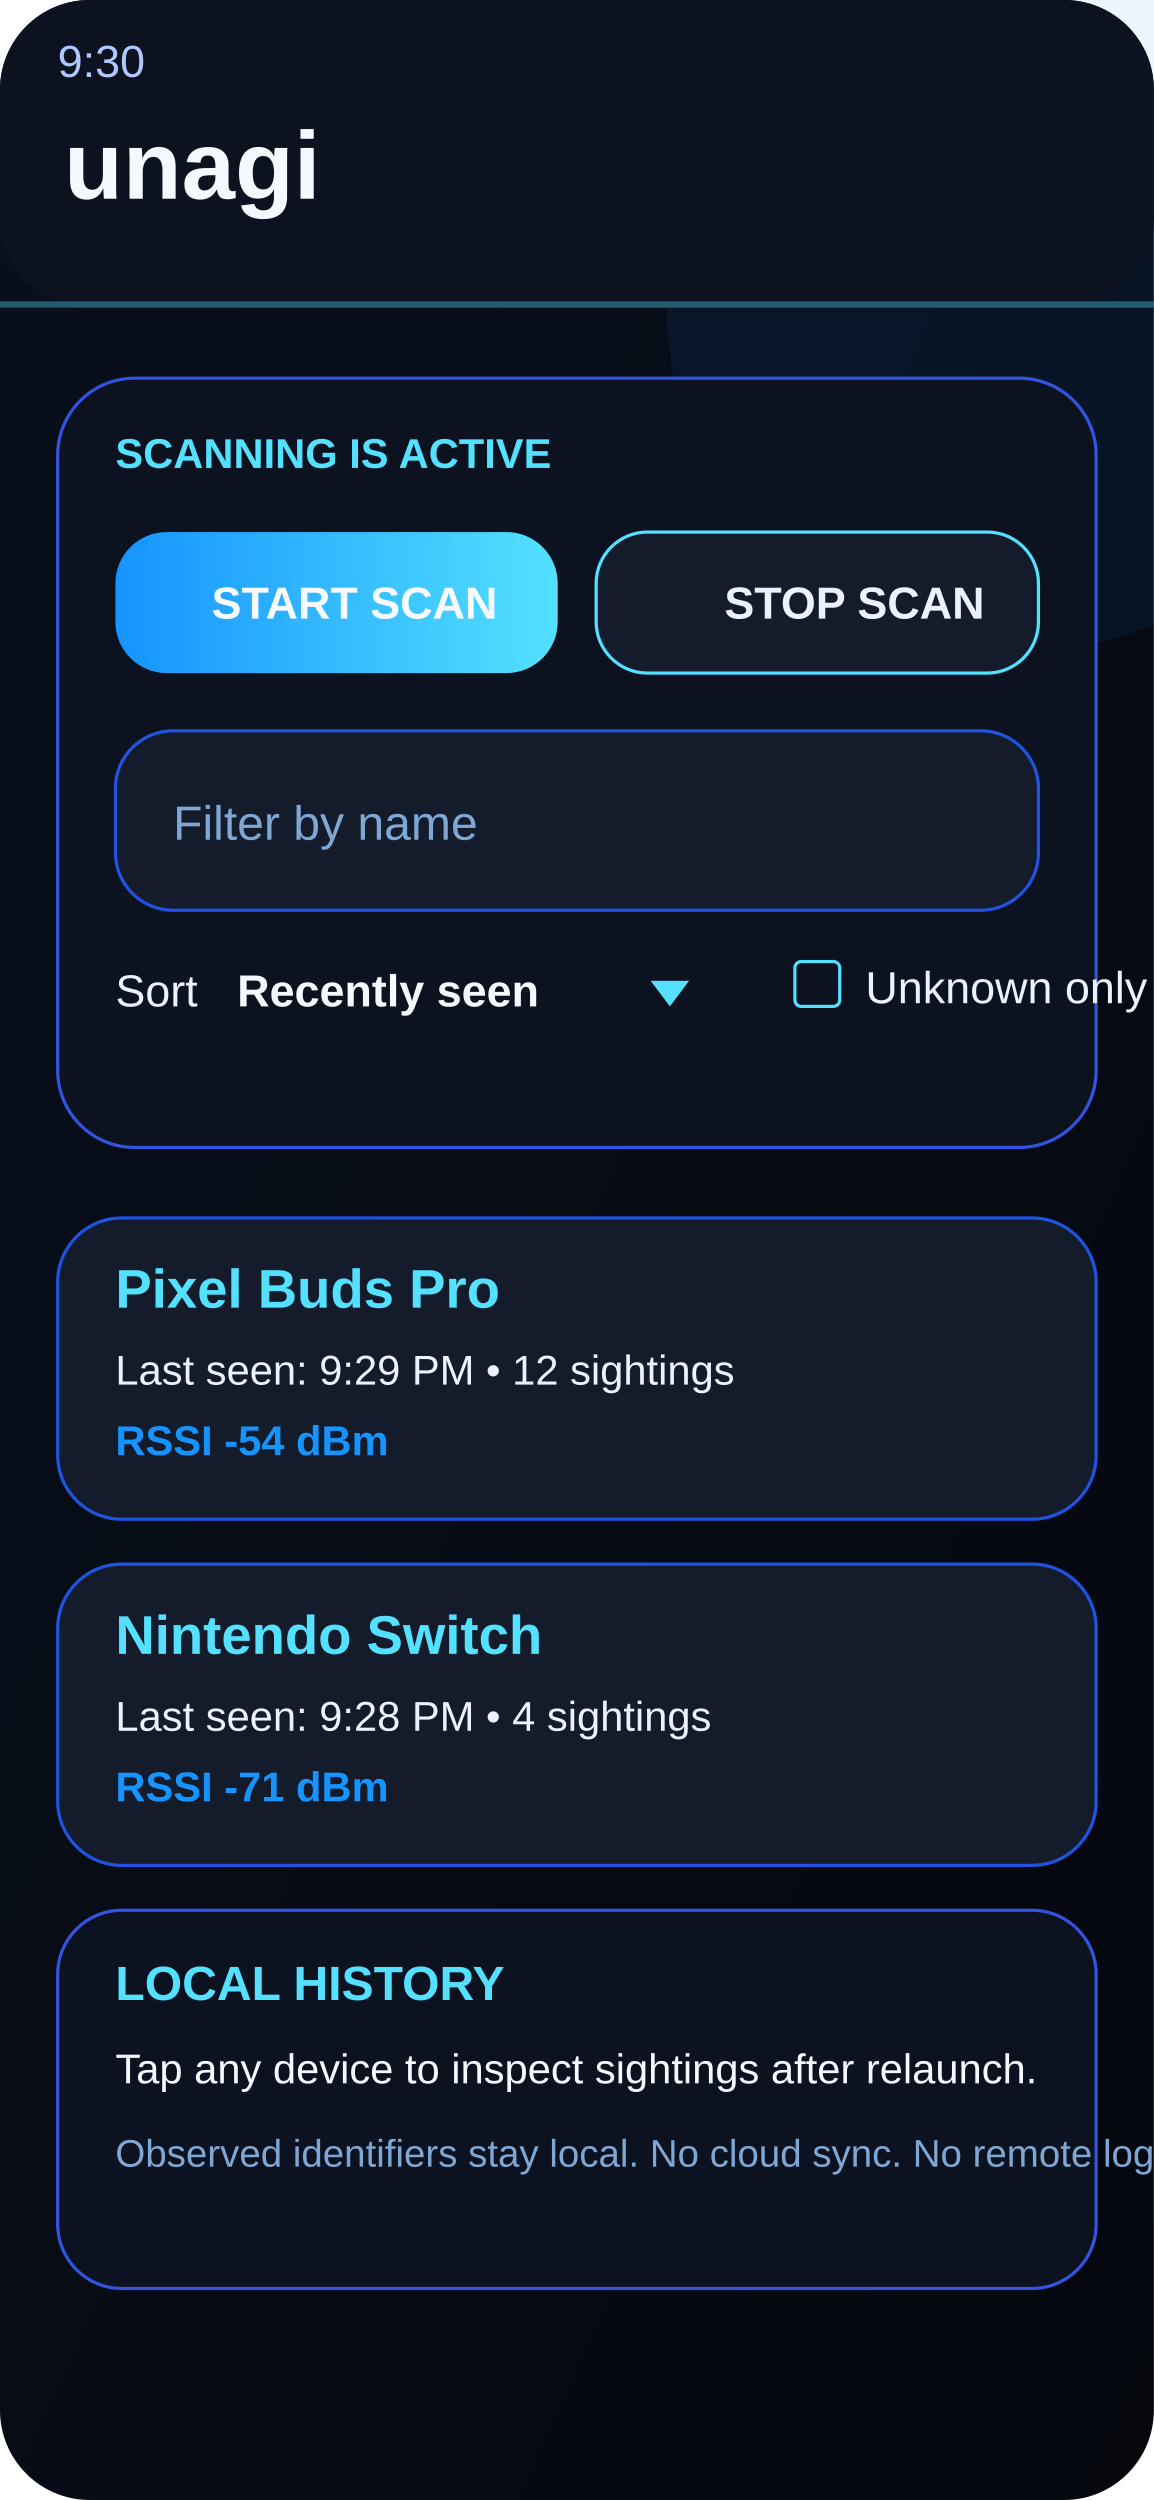
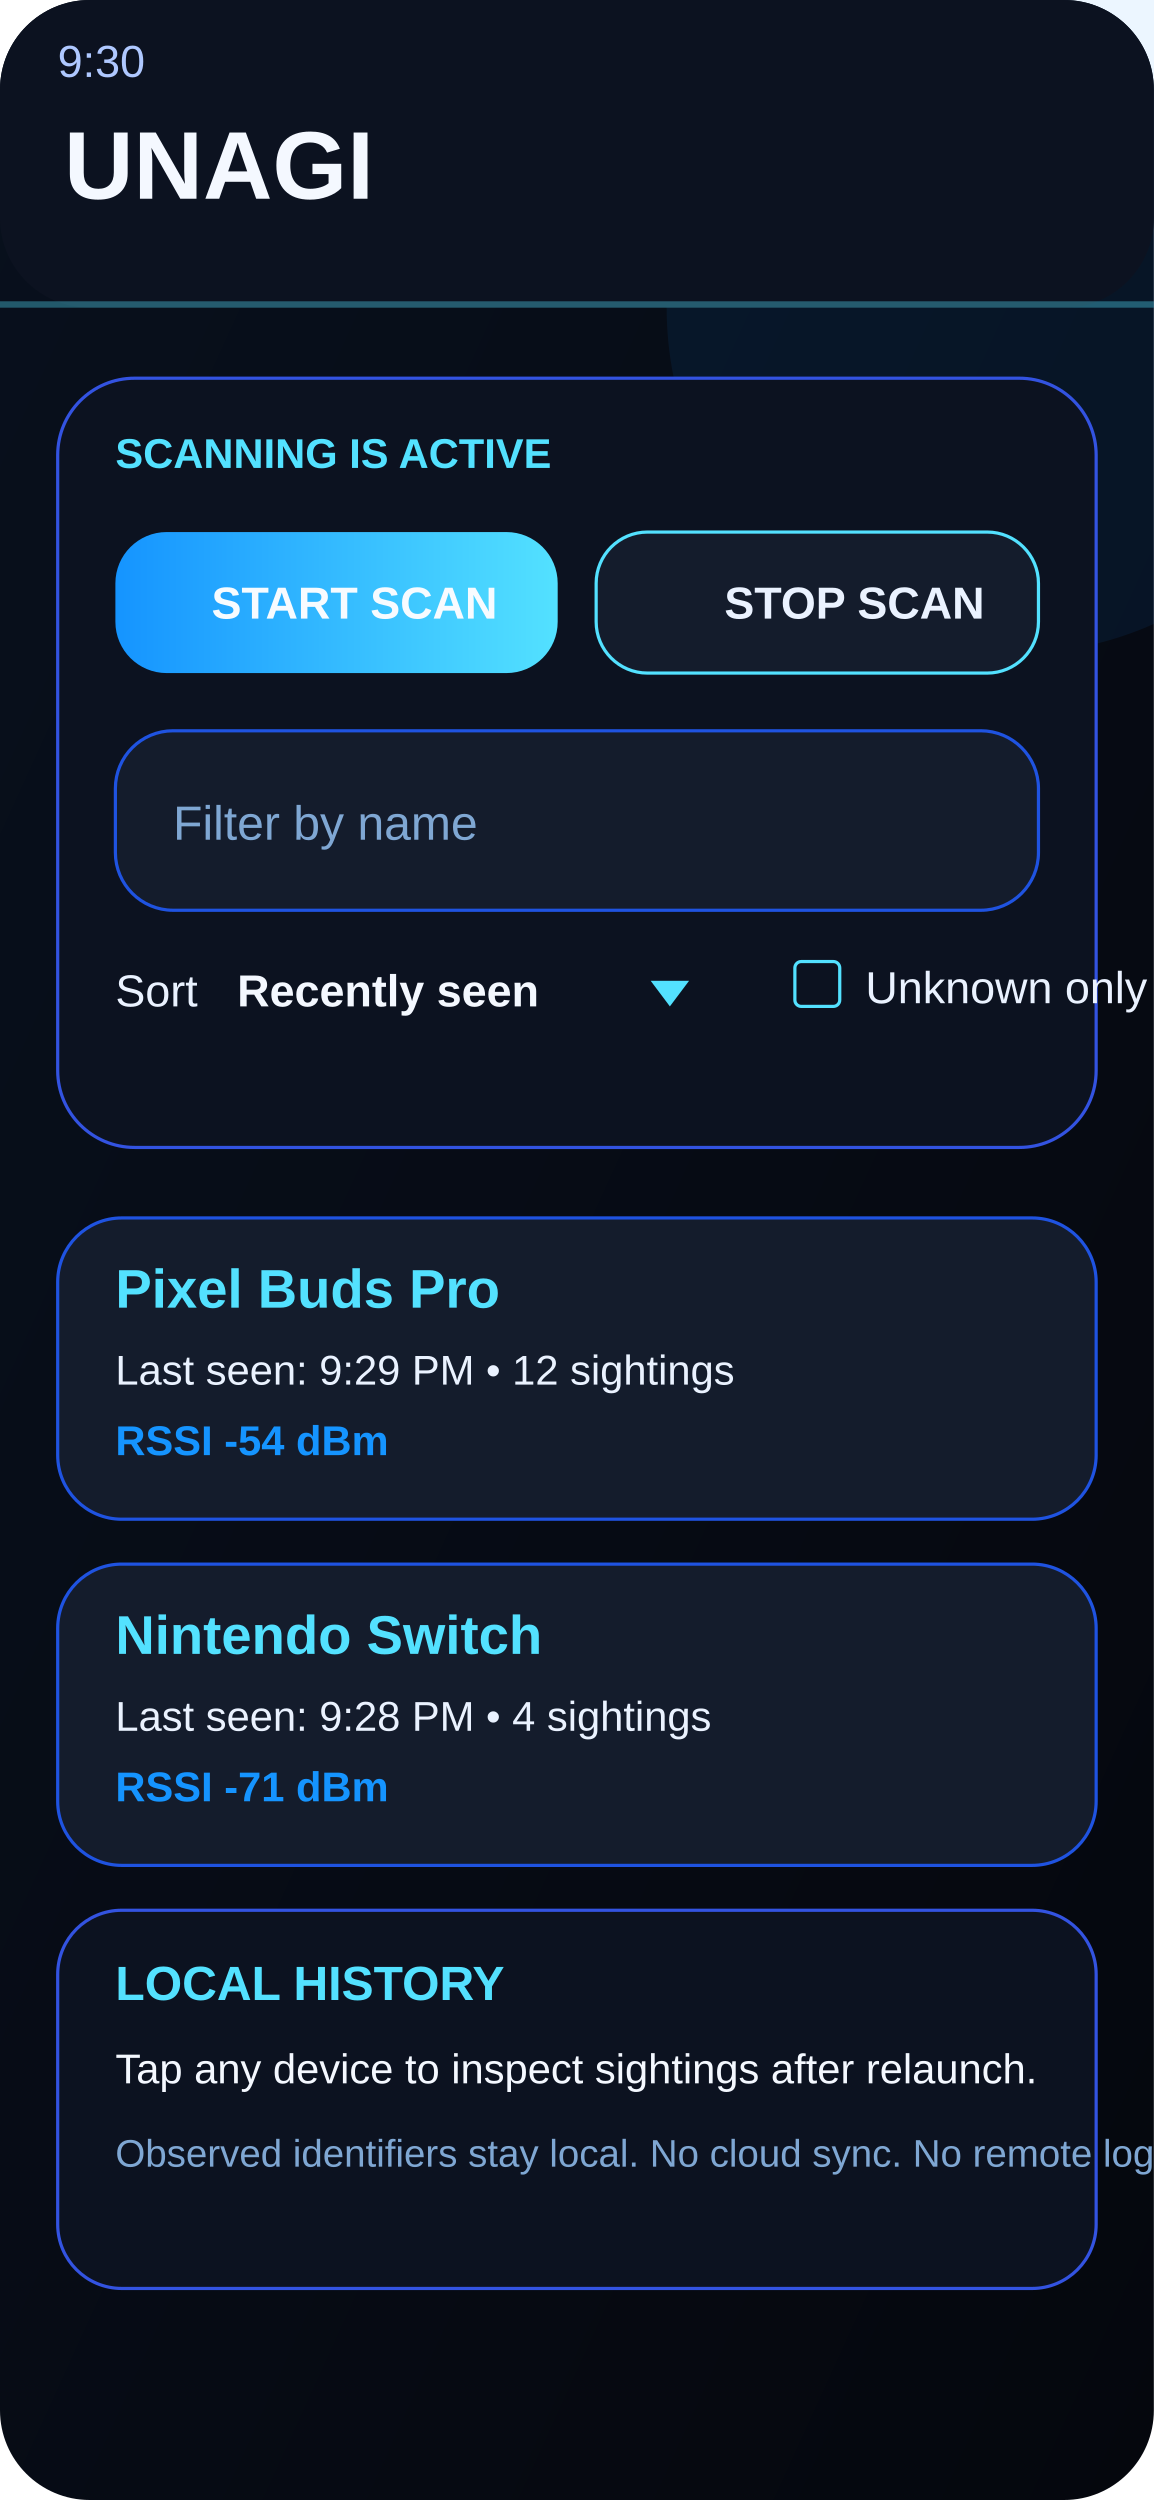
<svg xmlns="http://www.w3.org/2000/svg" viewBox="0 0 360 780" role="img" aria-label="Preview of the unagi app in a black and electric-blue ninja theme">
  <defs>
    <linearGradient id="screen" x1="0%" x2="100%" y1="0%" y2="100%">
      <stop offset="0%" stop-color="#08101D" />
      <stop offset="100%" stop-color="#05070D" />
    </linearGradient>
    <linearGradient id="glow" x1="0%" x2="100%" y1="0%" y2="0%">
      <stop offset="0%" stop-color="#1594FF" />
      <stop offset="100%" stop-color="#53E1FF" />
    </linearGradient>
  </defs>
  <rect width="360" height="780" rx="28" fill="url(#screen)" />
  <circle cx="316" cy="96" r="108" fill="#1594FF" fill-opacity=".08" />
  <rect width="360" height="96" rx="28" fill="#0C1220" />
  <rect y="94" width="360" height="2" fill="#53E1FF" fill-opacity=".35" />
  <text x="18" y="24" fill="#AFC8FF" font-family="Avenir Next, Arial, sans-serif" font-size="14">9:30</text>
-   <text x="20" y="62" fill="#F4F8FF" font-family="Avenir Next, Arial, sans-serif" font-size="30" font-weight="700">unagi</text>
+   <text x="20" y="62" fill="#F4F8FF" font-family="Avenir Next, Arial, sans-serif" font-size="30" font-weight="700">UNAGI</text>
  <g transform="translate(18 118)">
    <rect width="324" height="240" rx="24" fill="#0C1220" stroke="#3353E1FF" />
    <text x="18" y="28" fill="#53E1FF" font-family="Avenir Next, Arial, sans-serif" font-size="13" font-weight="700">SCANNING IS ACTIVE</text>
    <rect x="18" y="48" width="138" height="44" rx="16" fill="url(#glow)" />
    <text x="48" y="75" fill="#F7FBFF" font-family="Avenir Next, Arial, sans-serif" font-size="14" font-weight="700">START SCAN</text>
    <rect x="168" y="48" width="138" height="44" rx="16" fill="#141C2C" stroke="#53E1FF" />
    <text x="208" y="75" fill="#EAF2FF" font-family="Avenir Next, Arial, sans-serif" font-size="14" font-weight="700">STOP SCAN</text>
    <rect x="18" y="110" width="288" height="56" rx="18" fill="#141C2C" stroke="#1F53E1FF" />
    <text x="36" y="144" fill="#7FA7D3" font-family="Avenir Next, Arial, sans-serif" font-size="15">Filter by name</text>
    <text x="18" y="196" fill="#EAF2FF" font-family="Avenir Next, Arial, sans-serif" font-size="14">Sort</text>
    <text x="56" y="196" fill="#F4F8FF" font-family="Avenir Next, Arial, sans-serif" font-size="14" font-weight="700">Recently seen</text>
    <path d="M185 188l6 8 6-8z" fill="#53E1FF" />
    <rect x="230" y="182" width="14" height="14" rx="2" fill="none" stroke="#53E1FF" />
    <text x="252" y="195" fill="#EAF2FF" font-family="Avenir Next, Arial, sans-serif" font-size="14">Unknown only</text>
  </g>
  <g transform="translate(18 380)">
    <rect width="324" height="94" rx="20" fill="#141C2C" stroke="#1F53E1FF" />
    <text x="18" y="28" fill="#53E1FF" font-family="Avenir Next, Arial, sans-serif" font-size="17" font-weight="700">Pixel Buds Pro</text>
    <text x="18" y="52" fill="#EAF2FF" font-family="Avenir Next, Arial, sans-serif" font-size="13">Last seen: 9:29 PM • 12 sightings</text>
    <text x="18" y="74" fill="#1594FF" font-family="Avenir Next, Arial, sans-serif" font-size="13" font-weight="700">RSSI -54 dBm</text>
  </g>
  <g transform="translate(18 488)">
    <rect width="324" height="94" rx="20" fill="#141C2C" stroke="#1F53E1FF" />
    <text x="18" y="28" fill="#53E1FF" font-family="Avenir Next, Arial, sans-serif" font-size="17" font-weight="700">Nintendo Switch</text>
    <text x="18" y="52" fill="#EAF2FF" font-family="Avenir Next, Arial, sans-serif" font-size="13">Last seen: 9:28 PM • 4 sightings</text>
    <text x="18" y="74" fill="#1594FF" font-family="Avenir Next, Arial, sans-serif" font-size="13" font-weight="700">RSSI -71 dBm</text>
  </g>
  <g transform="translate(18 596)">
    <rect width="324" height="118" rx="20" fill="#0C1220" stroke="#3353E1FF" />
    <text x="18" y="28" fill="#53E1FF" font-family="Avenir Next, Arial, sans-serif" font-size="15" font-weight="700">LOCAL HISTORY</text>
    <text x="18" y="54" fill="#F4F8FF" font-family="Avenir Next, Arial, sans-serif" font-size="13">Tap any device to inspect sightings after relaunch.</text>
    <text x="18" y="80" fill="#7FA7D3" font-family="Avenir Next, Arial, sans-serif" font-size="12">Observed identifiers stay local. No cloud sync. No remote logging.</text>
  </g>
</svg>
